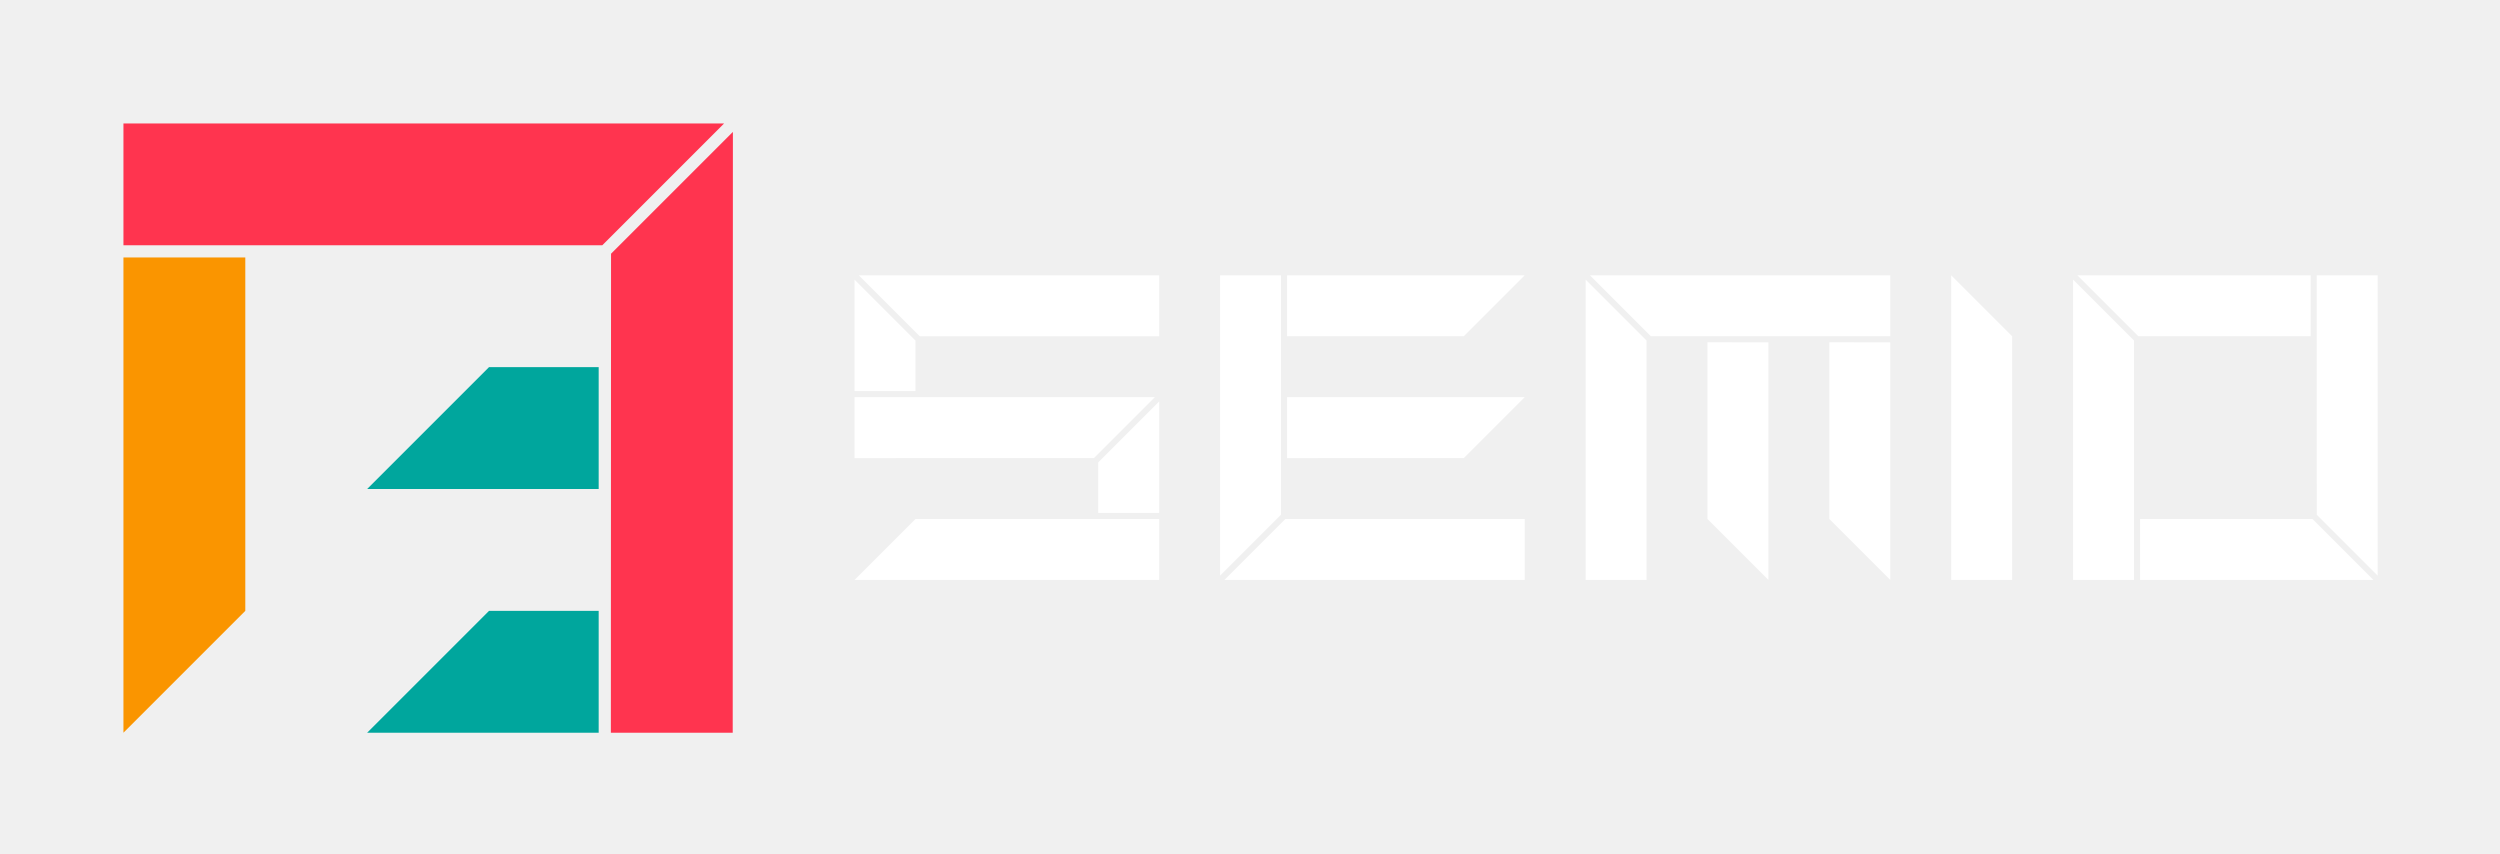
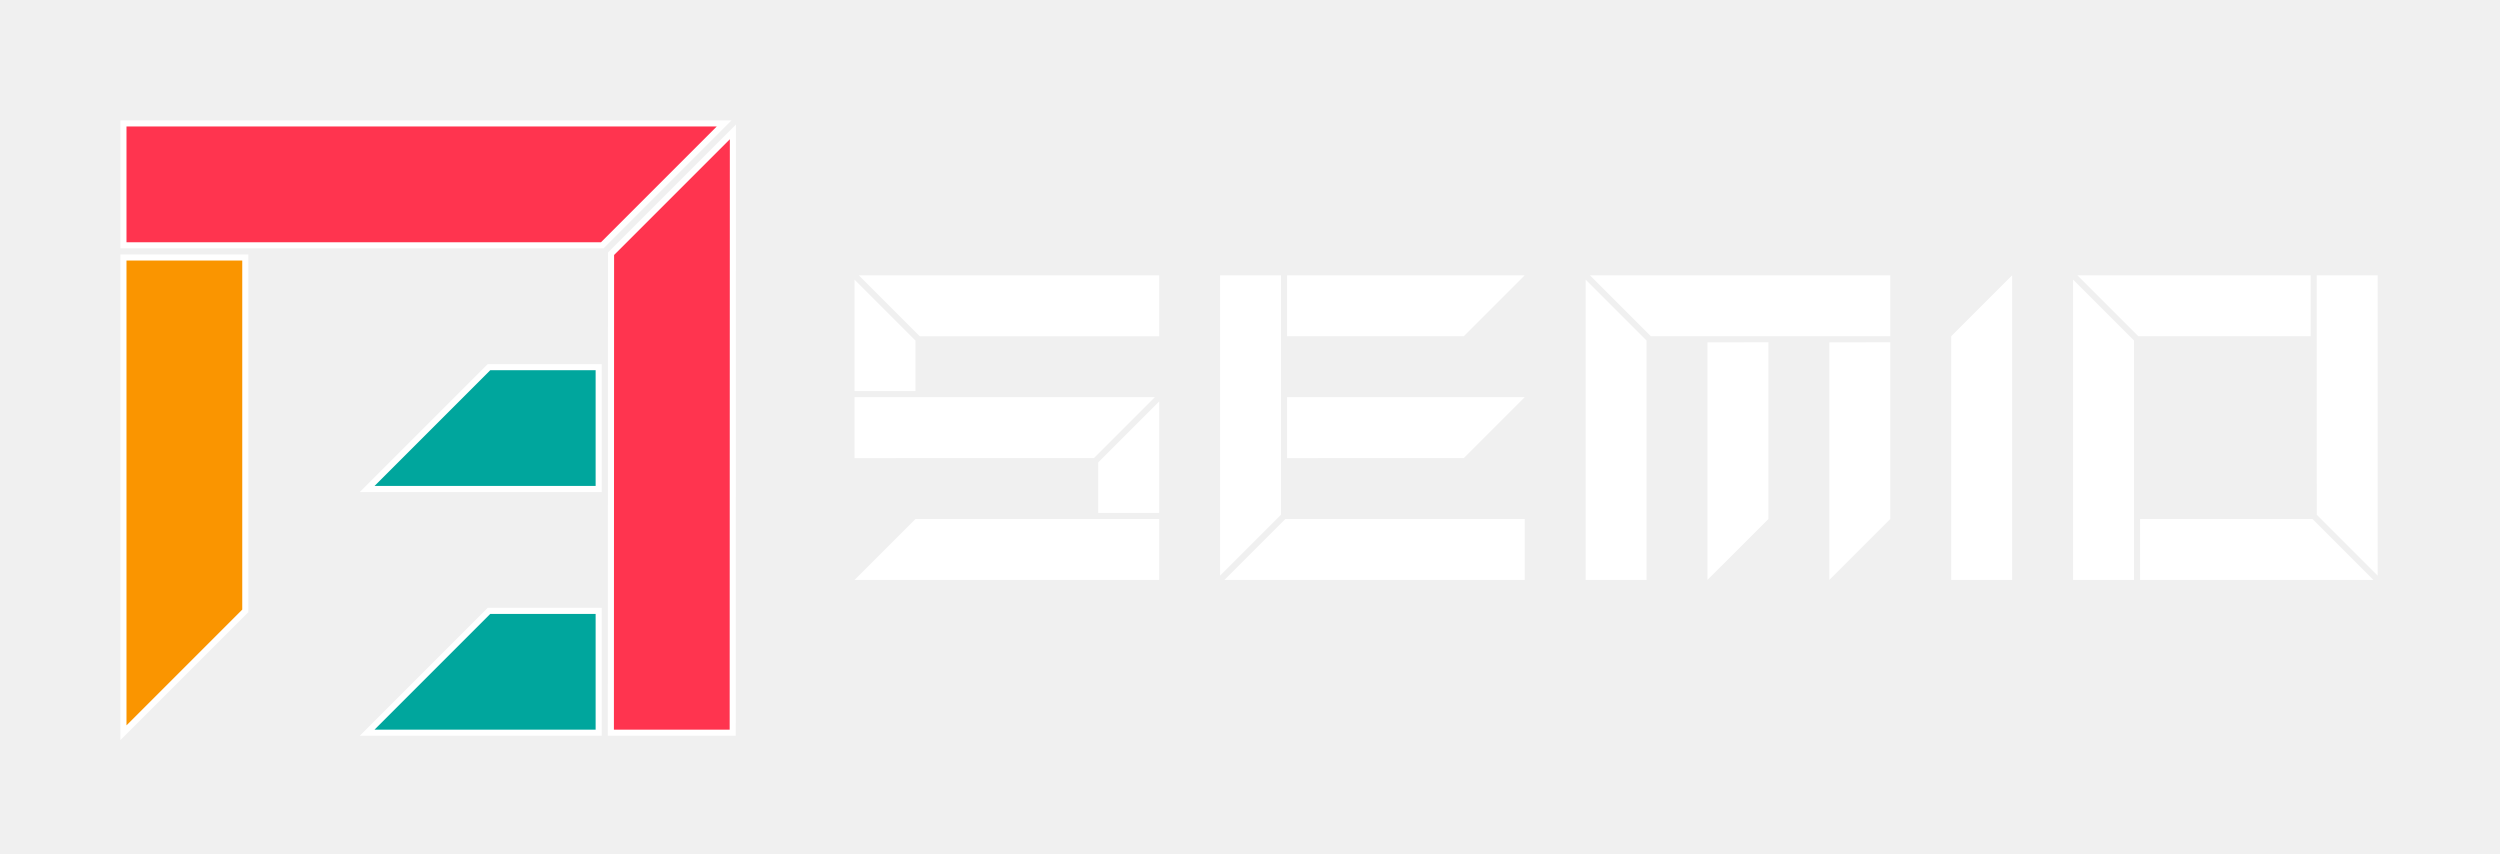
<svg xmlns="http://www.w3.org/2000/svg" width="410pt" height="140pt" viewBox="0 0 410 140" overflow="visible" version="1.1" id="svg106">
  <defs id="defs110" />
-   <g id="layer2" transform="translate(100.2898,-114.5)" style="display:inline">
-     <g id="layer10" style="display:inline">
-       <g id="layer19" style="display:inline">
-         <g id="layer20" style="display:inline">
+   <g id="layer22" style="display:inline;stroke:#000000;stroke-width:1;stroke-dasharray:none;stroke-opacity:1" transform="translate(100.2898,-114.5)" />
+   <g id="layer2" transform="translate(100.2898,-114.5)">
+     <g id="layer10">
+       <g id="layer19">
+         <g id="layer20">
          <path d="m 239.689,209.608 v -49.253 l 9.995,9.995 v 39.258 z" stroke="#000000" stroke-width="0.118" fill-opacity="0" id="path60" style="fill:#ffffff;fill-opacity:1;stroke:none" />
          <path d="m 278.658,159.65 h -38.259 l 9.99,9.99 h 28.27 z" stroke="#000000" stroke-width="0.118" fill-opacity="0" id="path64" style="fill:#ffffff;fill-opacity:1;stroke:none" />
        </g>
-         <g id="layer21" style="display:inline">
+         <g id="layer21">
          <path d="m 289.651,159.65 v 49.253 l -9.99,-9.99 -0.005,-39.263 z" stroke="#000000" stroke-width="0.118" fill-opacity="0" id="path62" style="fill:#ffffff;fill-opacity:1;stroke:none" />
          <path d="m 250.682,209.608 h 38.264 l -9.995,-9.99 h -28.27 z" stroke="#000000" stroke-width="0.118" fill-opacity="0" id="path66" style="fill:#ffffff;fill-opacity:1;stroke:none" />
        </g>
      </g>
    </g>
-     <g id="layer9" style="display:inline">
-       <path d="m 219.709,209.608 v -49.958 l 9.99,9.99 v 39.968 z" stroke="#000000" stroke-width="0.118" fill-opacity="0" id="path68" style="fill:#ffffff;fill-opacity:1;stroke:none" />
+     <g id="layer9">
+       <path d="m 229.699,209.608 v -49.958 l -9.99,9.99 v 39.968 z" stroke="#000000" stroke-width="0.118" fill-opacity="0" id="path68" style="fill:#ffffff;fill-opacity:1;stroke:none" />
    </g>
-     <g id="layer8" style="display:inline">
-       <g id="layer17" style="display:inline">
-         <path d="m 209.71,170.638 0.005,38.969 -9.995,-9.99 v -28.98 z" stroke="#000000" stroke-width="0.118" fill-opacity="0" id="path70" style="fill:#ffffff;fill-opacity:1;stroke:none" />
-         <path d="m 189.731,170.638 v 38.969 l -9.995,-9.99 v -28.98 z" stroke="#000000" stroke-width="0.118" fill-opacity="0" id="path72" style="fill:#ffffff;fill-opacity:1;stroke:none" />
+     <g id="layer8">
+       <g id="layer17">
+         <path d="m 199.725,170.638 -0.005,38.969 9.995,-9.99 v -28.98 z" stroke="#000000" stroke-width="0.118" fill-opacity="0" id="path70" style="fill:#ffffff;fill-opacity:1;stroke:none" />
+         <path d="m 179.736,170.638 v 38.969 l 9.995,-9.99 v -28.98 z" stroke="#000000" stroke-width="0.118" fill-opacity="0" id="path72" style="fill:#ffffff;fill-opacity:1;stroke:none" />
      </g>
-       <g id="layer18" style="display:inline">
+       <g id="layer18">
        <path d="m 159.757,209.608 v -49.253 l 9.99,9.995 v 39.258 z" stroke="#000000" stroke-width="0.118" fill-opacity="0" id="path74" style="fill:#ffffff;fill-opacity:1;stroke:none" />
        <path d="m 209.715,159.65 h -49.253 l 9.99,9.99 h 39.263 z" stroke="#000000" stroke-width="0.118" fill-opacity="0" id="path76" style="fill:#ffffff;fill-opacity:1;stroke:none" />
      </g>
    </g>
-     <g id="layer7" style="display:inline">
-       <g id="layer15" style="display:inline">
+     <g id="layer7">
+       <g id="layer15">
        <path d="m 149.762,209.608 h -49.253 l 9.995,-9.99 h 39.258 z" stroke="#000000" stroke-width="0.118" fill-opacity="0" id="path82" style="fill:#ffffff;fill-opacity:1;stroke:none" />
        <path d="m 99.805,159.65 v 49.253 l 9.99,-9.99 v -39.263 z" stroke="#000000" stroke-width="0.118" fill-opacity="0" id="path84" style="fill:#ffffff;fill-opacity:1;stroke:none" />
      </g>
-       <g id="layer16" style="display:inline">
+       <g id="layer16">
        <path d="m 110.793,159.65 h 38.969 l -9.99,9.99 h -28.98 z" stroke="#000000" stroke-width="0.118" fill-opacity="0" id="path78" style="fill:#ffffff;fill-opacity:1;stroke:none" />
        <path d="m 110.793,179.634 h 38.969 l -9.99,9.99 -28.98,0.005 z" stroke="#000000" stroke-width="0.118" fill-opacity="0" id="path80" style="fill:#ffffff;fill-opacity:1;stroke:none" />
      </g>
    </g>
-     <g id="layer6" style="display:inline">
-       <g id="layer11" style="display:inline">
-         <g id="layer12" style="display:inline">
+     <g id="layer6">
+       <g id="layer11">
+         <g id="layer12">
          <path d="m 39.852,160.36 9.995,9.99 v 8.286 h -9.995 z" stroke="#000000" stroke-width="0.118" fill-opacity="0" id="path86" style="fill:#ffffff;fill-opacity:1;stroke:none" />
          <path d="M 89.815,159.65 H 40.557 l 9.995,9.995 h 39.263 z" stroke="#000000" stroke-width="0.118" fill-opacity="0" id="path88" style="fill:#ffffff;fill-opacity:1;stroke:none" />
        </g>
-         <g id="layer13" style="display:inline">
+         <g id="layer13">
          <path d="m 89.815,180.339 -9.995,9.995 v 8.286 h 9.995 z" stroke="#000000" stroke-width="0.118" fill-opacity="0" id="path90" style="fill:#ffffff;fill-opacity:1;stroke:none" />
          <path d="m 39.852,179.634 h 49.253 l -9.99,9.99 -39.263,0.005 z" stroke="#000000" stroke-width="0.118" fill-opacity="0" id="path92" style="fill:#ffffff;fill-opacity:1;stroke:none" />
        </g>
      </g>
-       <g id="layer14" style="display:inline">
+       <g id="layer14">
        <path d="M 89.815,209.608 H 39.852 l 9.995,-9.99 h 39.968 z" stroke="#000000" stroke-width="0.118" fill-opacity="0" id="path94" style="fill:#ffffff;fill-opacity:1;stroke:none" />
      </g>
    </g>
  </g>
-   <g id="layer1" style="display:inline;stroke:#000000;stroke-width:1;stroke-dasharray:none;stroke-opacity:1" transform="translate(100.2898,-114.5)">
-     <g id="layer3" style="display:inline;fill:#fa9500;fill-opacity:1;stroke:#000000;stroke-width:1;stroke-dasharray:none;stroke-opacity:1">
-       <path d="m -80.045,156.727 v 77.939 L -60.061,214.681 V 156.727 Z" stroke="#000000" stroke-width="0.24" fill-opacity="0" id="path100" style="fill:#fa9500;fill-opacity:1;stroke:none;stroke-width:0.49;stroke-dasharray:none;stroke-opacity:1" />
+   <g id="layer1" style="stroke:#000000;stroke-width:1;stroke-dasharray:none;stroke-opacity:1" transform="translate(100.2898,-114.5)">
+     <g id="layer3" style="fill:#fa9500;fill-opacity:1;stroke:#000000;stroke-width:1;stroke-dasharray:none;stroke-opacity:1">
+       <path d="m -80.045,156.727 v 77.939 l 19.984,-19.984 v -57.955 z" stroke="#000000" stroke-width="0.24" fill-opacity="0" id="path100" style="fill:#fa9500;fill-opacity:1;stroke:#ffffff;stroke-width:1;stroke-dasharray:none;stroke-opacity:1" />
    </g>
-     <g id="layer4" style="display:inline;fill:#ff344f;fill-opacity:1;stroke:#000000;stroke-width:1;stroke-dasharray:none;stroke-opacity:1">
-       <path d="m 19.876,234.666 0.029,-98.535 -19.984,19.979 -0.029,78.556 z" stroke="#000000" stroke-width="0.24" fill-opacity="0" id="path102" style="fill:#ff344f;fill-opacity:1;stroke:none;stroke-width:0.49;stroke-dasharray:none;stroke-opacity:1" />
-       <path d="M -80.045,134.745 H 18.465 L -1.519,154.729 H -80.045 Z" stroke="#000000" stroke-width="0.24" fill-opacity="0" id="path104" style="fill:#ff344f;fill-opacity:1;stroke:none;stroke-width:0.49;stroke-dasharray:none;stroke-opacity:1" />
+     <g id="layer4" style="fill:#ff344f;fill-opacity:1;stroke:#000000;stroke-width:1;stroke-dasharray:none;stroke-opacity:1">
+       <path d="m 19.876,234.666 0.029,-98.535 -19.984,19.979 -0.029,78.556 z" stroke="#000000" stroke-width="0.24" fill-opacity="0" id="path102" style="fill:#ff344f;fill-opacity:1;stroke:#ffffff;stroke-width:1;stroke-dasharray:none;stroke-opacity:1" />
+       <path d="M -80.045,134.745 H 18.465 L -1.519,154.729 H -80.045 Z" stroke="#000000" stroke-width="0.24" fill-opacity="0" id="path104" style="fill:#ff344f;fill-opacity:1;stroke:#ffffff;stroke-width:1;stroke-dasharray:none;stroke-opacity:1" />
    </g>
-     <g id="layer5" style="display:inline;fill:#00a69d;fill-opacity:1;stroke:#000000;stroke-width:1;stroke-dasharray:none;stroke-opacity:1">
-       <path d="m -40.077,234.666 19.984,-19.984 h 17.986 v 19.984 z" stroke="#000000" stroke-width="0.24" fill-opacity="0" id="path96" style="fill:#00a69d;fill-opacity:1;stroke:none;stroke-width:0.49;stroke-dasharray:none;stroke-opacity:1" />
-       <path d="m -40.077,194.697 19.984,-19.984 h 17.986 v 19.984 z" stroke="#000000" stroke-width="0.24" fill-opacity="0" id="path98" style="fill:#00a69d;fill-opacity:1;stroke:none;stroke-width:0.49;stroke-dasharray:none;stroke-opacity:1" />
+     <g id="layer5" style="fill:#00a69d;fill-opacity:1;stroke:#000000;stroke-width:1;stroke-dasharray:none;stroke-opacity:1">
+       <path d="m -40.077,234.666 19.984,-19.984 h 17.986 v 19.984 z" stroke="#000000" stroke-width="0.24" fill-opacity="0" id="path96" style="fill:#00a69d;fill-opacity:1;stroke:#ffffff;stroke-width:1;stroke-dasharray:none;stroke-opacity:1" />
+       <path d="m -40.077,194.697 19.984,-19.984 h 17.986 v 19.984 z" stroke="#000000" stroke-width="0.24" fill-opacity="0" id="path98" style="fill:#00a69d;fill-opacity:1;stroke:#ffffff;stroke-width:1;stroke-dasharray:none;stroke-opacity:1" />
    </g>
  </g>
</svg>
